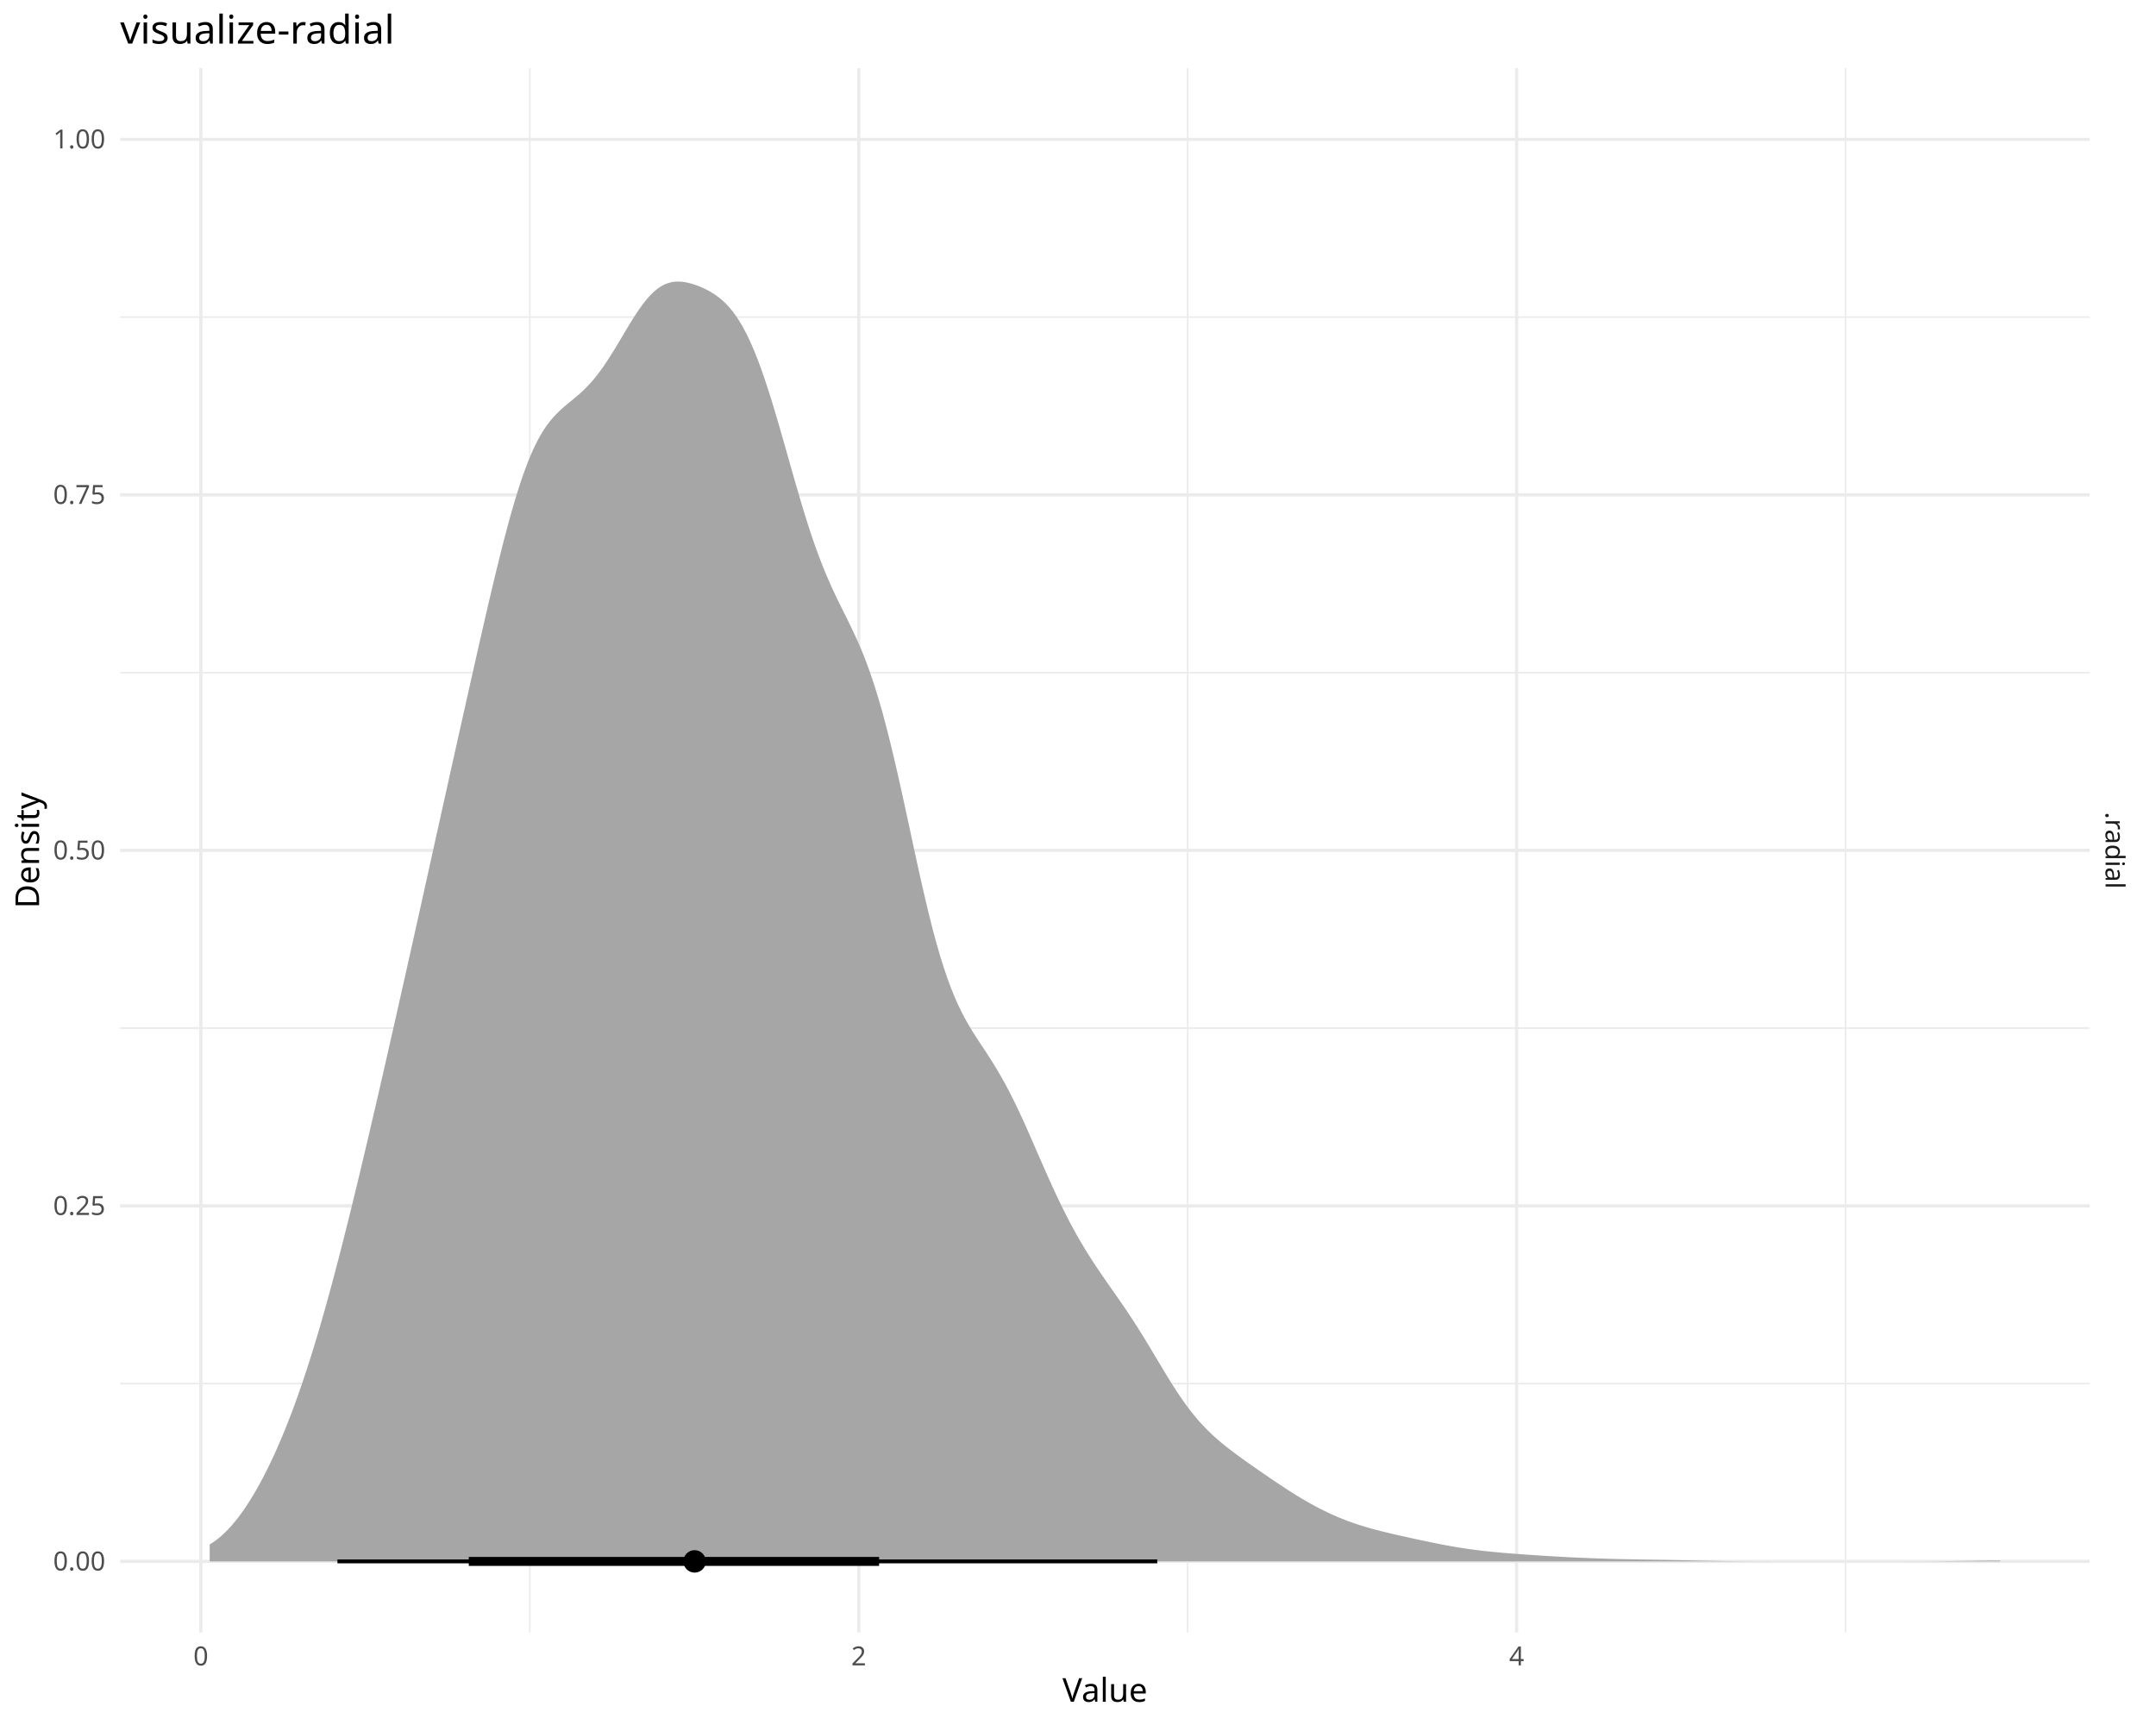
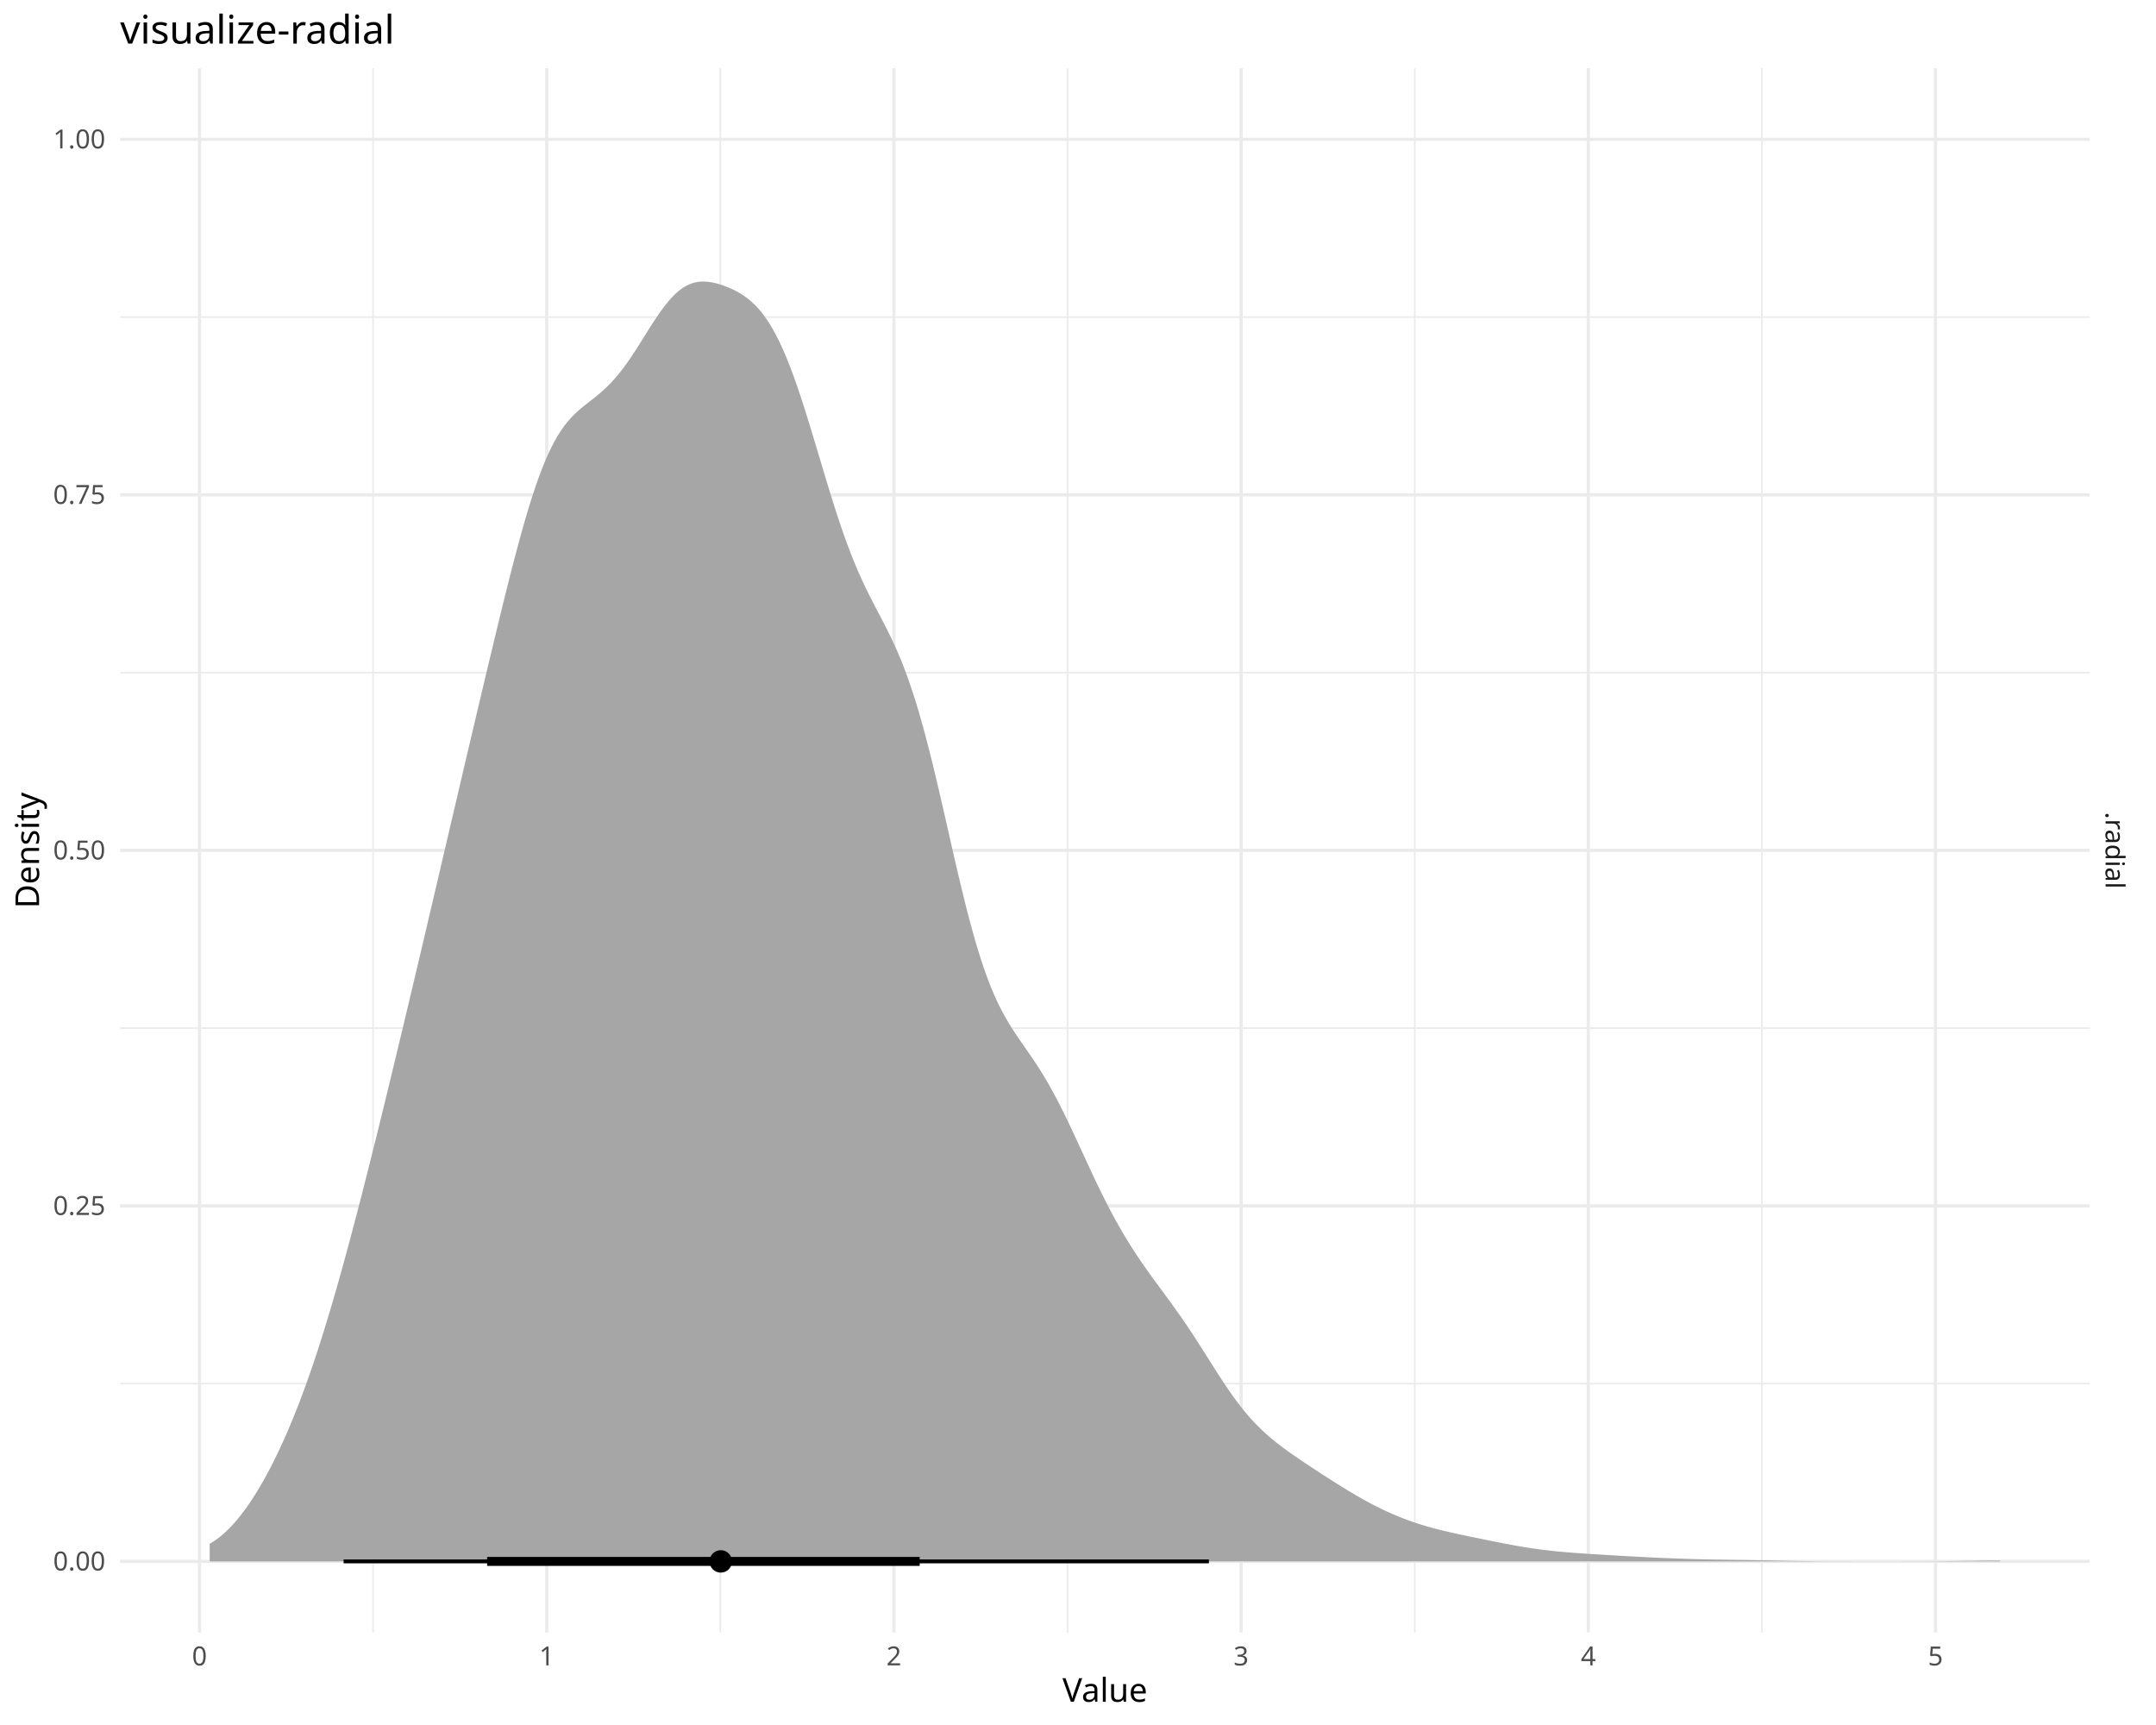
<svg xmlns="http://www.w3.org/2000/svg" class="svglite" data-engine-version="2.0" width="720.00pt" height="576.00pt" viewBox="0 0 720.00 576.00">
  <defs>
    <style type="text/css">
    .svglite line, .svglite polyline, .svglite polygon, .svglite path, .svglite rect, .svglite circle {
      fill: none;
      stroke: #000000;
      stroke-linecap: round;
      stroke-linejoin: round;
      stroke-miterlimit: 10.00;
    }
  </style>
  </defs>
  <rect width="100%" height="100%" style="stroke: none; fill: #FFFFFF;" />
  <defs>
    <clipPath id="cpMC4wMHw3MjAuMDB8MC4wMHw1NzYuMDA=">
      <rect x="0.00" y="0.00" width="720.00" height="576.00" />
    </clipPath>
  </defs>
  <g clip-path="url(#cpMC4wMHw3MjAuMDB8MC4wMHw1NzYuMDA=)">
</g>
  <defs>
    <clipPath id="cpNDAuMTN8Njk3Ljg3fDIyLjc4fDU0NS4xMQ==">
      <rect x="40.13" y="22.78" width="657.74" height="522.33" />
    </clipPath>
  </defs>
  <g clip-path="url(#cpNDAuMTN8Njk3Ljg3fDIyLjc4fDU0NS4xMQ==)">
    <polyline points="40.13,462.01 697.87,462.01 " style="stroke-width: 0.53; stroke: #EBEBEB; stroke-linecap: butt;" />
    <polyline points="40.13,343.30 697.87,343.30 " style="stroke-width: 0.53; stroke: #EBEBEB; stroke-linecap: butt;" />
    <polyline points="40.13,224.59 697.87,224.59 " style="stroke-width: 0.53; stroke: #EBEBEB; stroke-linecap: butt;" />
    <polyline points="40.13,105.88 697.87,105.88 " style="stroke-width: 0.53; stroke: #EBEBEB; stroke-linecap: butt;" />
-     <polyline points="176.93,545.11 176.93,22.78 " style="stroke-width: 0.53; stroke: #EBEBEB; stroke-linecap: butt;" />
-     <polyline points="396.63,545.11 396.63,22.78 " style="stroke-width: 0.53; stroke: #EBEBEB; stroke-linecap: butt;" />
-     <polyline points="616.33,545.11 616.33,22.78 " style="stroke-width: 0.53; stroke: #EBEBEB; stroke-linecap: butt;" />
+     <polyline points="124.60,545.11 124.60,22.78 " style="stroke-width: 0.53; stroke: #EBEBEB; stroke-linecap: butt;" />
+     <polyline points="240.55,545.11 240.55,22.78 " style="stroke-width: 0.53; stroke: #EBEBEB; stroke-linecap: butt;" />
+     <polyline points="356.50,545.11 356.50,22.78 " style="stroke-width: 0.53; stroke: #EBEBEB; stroke-linecap: butt;" />
+     <polyline points="472.45,545.11 472.45,22.78 " style="stroke-width: 0.53; stroke: #EBEBEB; stroke-linecap: butt;" />
+     <polyline points="588.39,545.11 588.39,22.78 " style="stroke-width: 0.53; stroke: #EBEBEB; stroke-linecap: butt;" />
    <polyline points="40.13,521.37 697.87,521.37 " style="stroke-width: 1.07; stroke: #EBEBEB; stroke-linecap: butt;" />
    <polyline points="40.13,402.66 697.87,402.66 " style="stroke-width: 1.07; stroke: #EBEBEB; stroke-linecap: butt;" />
    <polyline points="40.13,283.95 697.87,283.95 " style="stroke-width: 1.07; stroke: #EBEBEB; stroke-linecap: butt;" />
    <polyline points="40.13,165.24 697.87,165.24 " style="stroke-width: 1.07; stroke: #EBEBEB; stroke-linecap: butt;" />
    <polyline points="40.13,46.53 697.87,46.53 " style="stroke-width: 1.07; stroke: #EBEBEB; stroke-linecap: butt;" />
-     <polyline points="67.08,545.11 67.08,22.78 " style="stroke-width: 1.07; stroke: #EBEBEB; stroke-linecap: butt;" />
-     <polyline points="286.78,545.11 286.78,22.78 " style="stroke-width: 1.07; stroke: #EBEBEB; stroke-linecap: butt;" />
-     <polyline points="506.48,545.11 506.48,22.78 " style="stroke-width: 1.07; stroke: #EBEBEB; stroke-linecap: butt;" />
-     <polygon points="70.03,515.71 71.23,514.95 72.42,514.09 73.62,513.12 74.81,512.04 76.01,510.85 77.21,509.56 78.40,508.16 79.60,506.65 80.79,505.03 81.99,503.31 83.18,501.48 84.38,499.55 85.58,497.51 86.77,495.37 87.97,493.13 89.16,490.79 90.36,488.33 91.56,485.77 92.75,483.10 93.95,480.33 95.14,477.44 96.34,474.44 97.54,471.32 98.73,468.09 99.93,464.73 101.12,461.26 102.32,457.67 103.51,453.96 104.71,450.13 105.91,446.17 107.10,442.11 108.30,437.93 109.49,433.64 110.69,429.25 111.89,424.77 113.08,420.20 114.28,415.55 115.47,410.82 116.67,406.02 117.87,401.16 119.06,396.24 120.26,391.27 121.45,386.25 122.65,381.19 123.84,376.08 125.04,370.95 126.24,365.78 127.43,360.58 128.63,355.35 129.82,350.10 131.02,344.84 132.22,339.55 133.41,334.25 134.61,328.93 135.80,323.60 137.00,318.26 138.20,312.90 139.39,307.53 140.59,302.16 141.78,296.77 142.98,291.38 144.17,285.99 145.37,280.59 146.57,275.20 147.76,269.81 148.96,264.42 150.15,259.04 151.35,253.67 152.55,248.30 153.74,242.95 154.94,237.60 156.13,232.27 157.33,226.95 158.53,221.65 159.72,216.37 160.92,211.12 162.11,205.91 163.31,200.76 164.51,195.68 165.70,190.70 166.90,185.83 168.09,181.10 169.29,176.53 170.48,172.16 171.68,167.99 172.88,164.06 174.07,160.38 175.27,156.97 176.46,153.84 177.66,150.98 178.86,148.41 180.05,146.10 181.25,144.06 182.44,142.26 183.64,140.67 184.84,139.26 186.03,138.00 187.23,136.85 188.42,135.79 189.62,134.79 190.81,133.81 192.01,132.82 193.21,131.80 194.40,130.73 195.60,129.57 196.79,128.33 197.99,126.99 199.19,125.53 200.38,123.97 201.58,122.29 202.77,120.52 203.97,118.66 205.17,116.73 206.36,114.75 207.56,112.74 208.75,110.73 209.95,108.74 211.14,106.79 212.34,104.92 213.54,103.14 214.73,101.49 215.93,99.97 217.12,98.63 218.32,97.45 219.52,96.45 220.71,95.63 221.91,94.99 223.10,94.52 224.30,94.21 225.50,94.04 226.69,94.01 227.89,94.09 229.08,94.27 230.28,94.54 231.47,94.88 232.67,95.29 233.87,95.75 235.06,96.28 236.26,96.88 237.45,97.55 238.65,98.30 239.85,99.15 241.04,100.12 242.24,101.23 243.43,102.49 244.63,103.93 245.83,105.55 247.02,107.39 248.22,109.44 249.41,111.71 250.61,114.23 251.80,116.97 253.00,119.97 254.20,123.20 255.39,126.65 256.59,130.28 257.78,134.08 258.98,138.03 260.18,142.10 261.37,146.26 262.57,150.46 263.76,154.69 264.96,158.90 266.16,163.06 267.35,167.13 268.55,171.10 269.74,174.92 270.94,178.58 272.13,182.06 273.33,185.36 274.53,188.48 275.72,191.43 276.92,194.21 278.11,196.87 279.31,199.41 280.51,201.87 281.70,204.28 282.90,206.68 284.09,209.12 285.29,211.64 286.49,214.27 287.68,217.04 288.88,220.01 290.07,223.20 291.27,226.63 292.46,230.32 293.66,234.27 294.86,238.48 296.05,242.96 297.25,247.69 298.44,252.64 299.64,257.79 300.84,263.11 302.03,268.55 303.23,274.08 304.42,279.63 305.62,285.17 306.82,290.63 308.01,295.96 309.21,301.12 310.40,306.07 311.60,310.76 312.79,315.18 313.99,319.30 315.19,323.12 316.38,326.65 317.58,329.88 318.77,332.83 319.97,335.53 321.17,338.00 322.36,340.27 323.56,342.38 324.75,344.36 325.95,346.25 327.15,348.08 328.34,349.89 329.54,351.71 330.73,353.56 331.93,355.46 333.12,357.43 334.32,359.48 335.52,361.62 336.71,363.86 337.91,366.19 339.10,368.61 340.30,371.12 341.50,373.70 342.69,376.35 343.89,379.05 345.08,381.78 346.28,384.52 347.48,387.27 348.67,390.00 349.87,392.70 351.06,395.35 352.26,397.96 353.46,400.50 354.65,402.97 355.85,405.37 357.04,407.70 358.24,409.94 359.43,412.11 360.63,414.20 361.83,416.22 363.02,418.18 364.22,420.07 365.41,421.92 366.61,423.72 367.81,425.48 369.00,427.22 370.20,428.94 371.39,430.64 372.59,432.35 373.79,434.07 374.98,435.80 376.18,437.56 377.37,439.35 378.57,441.17 379.76,443.03 380.96,444.93 382.16,446.87 383.35,448.83 384.55,450.82 385.74,452.82 386.94,454.82 388.14,456.82 389.33,458.80 390.53,460.75 391.72,462.66 392.92,464.51 394.12,466.31 395.31,468.04 396.51,469.69 397.70,471.26 398.90,472.75 400.09,474.17 401.29,475.50 402.49,476.77 403.68,477.97 404.88,479.11 406.07,480.19 407.27,481.23 408.47,482.23 409.66,483.19 410.86,484.12 412.05,485.02 413.25,485.91 414.45,486.78 415.64,487.64 416.84,488.49 418.03,489.33 419.23,490.16 420.42,490.99 421.62,491.82 422.82,492.64 424.01,493.46 425.21,494.27 426.40,495.08 427.60,495.87 428.80,496.66 429.99,497.44 431.19,498.21 432.38,498.96 433.58,499.70 434.78,500.42 435.97,501.12 437.17,501.80 438.36,502.47 439.56,503.11 440.75,503.74 441.95,504.34 443.15,504.92 444.34,505.48 445.54,506.02 446.73,506.54 447.93,507.03 449.13,507.51 450.32,507.96 451.52,508.39 452.71,508.80 453.91,509.20 455.11,509.57 456.30,509.93 457.50,510.28 458.69,510.61 459.89,510.92 461.08,511.23 462.28,511.53 463.48,511.82 464.67,512.10 465.87,512.38 467.06,512.65 468.26,512.92 469.46,513.19 470.65,513.45 471.85,513.71 473.04,513.97 474.24,514.23 475.44,514.48 476.63,514.73 477.83,514.98 479.02,515.22 480.22,515.46 481.41,515.70 482.61,515.93 483.81,516.15 485.00,516.36 486.20,516.57 487.39,516.77 488.59,516.95 489.79,517.13 490.98,517.30 492.18,517.47 493.37,517.62 494.57,517.76 495.77,517.90 496.96,518.03 498.16,518.15 499.35,518.27 500.55,518.38 501.74,518.49 502.94,518.59 504.14,518.69 505.33,518.78 506.53,518.87 507.72,518.96 508.92,519.05 510.12,519.13 511.31,519.21 512.51,519.29 513.70,519.37 514.90,519.45 516.10,519.53 517.29,519.60 518.49,519.67 519.68,519.74 520.88,519.81 522.08,519.87 523.27,519.94 524.47,520.00 525.66,520.05 526.86,520.11 528.05,520.16 529.25,520.21 530.45,520.26 531.64,520.31 532.84,520.35 534.03,520.40 535.23,520.43 536.43,520.47 537.62,520.51 538.82,520.54 540.01,520.57 541.21,520.60 542.41,520.62 543.60,520.65 544.80,520.67 545.99,520.69 547.19,520.72 548.38,520.74 549.58,520.76 550.78,520.78 551.97,520.80 553.17,520.82 554.36,520.84 555.56,520.86 556.76,520.88 557.95,520.90 559.15,520.93 560.34,520.95 561.54,520.98 562.74,521.00 563.93,521.03 565.13,521.06 566.32,521.09 567.52,521.11 568.71,521.14 569.91,521.17 571.11,521.19 572.30,521.21 573.50,521.23 574.69,521.25 575.89,521.27 577.09,521.29 578.28,521.30 579.48,521.31 580.67,521.32 581.87,521.33 583.07,521.34 584.26,521.35 585.46,521.35 586.65,521.36 587.85,521.36 589.04,521.36 590.24,521.36 591.44,521.37 592.63,521.37 593.83,521.37 595.02,521.37 596.22,521.37 597.42,521.37 598.61,521.37 599.81,521.37 601.00,521.37 602.20,521.37 603.40,521.37 604.59,521.37 605.79,521.37 606.98,521.37 608.18,521.37 609.37,521.37 610.57,521.37 611.77,521.37 612.96,521.37 614.16,521.37 615.35,521.37 616.55,521.37 617.75,521.37 618.94,521.37 620.14,521.37 621.33,521.37 622.53,521.37 623.73,521.37 624.92,521.37 626.12,521.37 627.31,521.37 628.51,521.37 629.70,521.37 630.90,521.37 632.10,521.37 633.29,521.37 634.49,521.37 635.68,521.37 636.88,521.36 638.08,521.36 639.27,521.36 640.47,521.36 641.66,521.35 642.86,521.35 644.06,521.34 645.25,521.34 646.45,521.33 647.64,521.32 648.84,521.31 650.03,521.30 651.23,521.28 652.43,521.27 653.62,521.25 654.82,521.24 656.01,521.22 657.21,521.20 658.41,521.18 659.60,521.17 660.80,521.15 661.99,521.14 663.19,521.12 664.39,521.11 665.58,521.11 666.78,521.10 667.97,521.10 667.97,521.37 666.78,521.37 665.58,521.37 664.39,521.37 663.19,521.37 661.99,521.37 660.80,521.37 659.60,521.37 658.41,521.37 657.21,521.37 656.01,521.37 654.82,521.37 653.62,521.37 652.43,521.37 651.23,521.37 650.03,521.37 648.84,521.37 647.64,521.37 646.45,521.37 645.25,521.37 644.06,521.37 642.86,521.37 641.66,521.37 640.47,521.37 639.27,521.37 638.08,521.37 636.88,521.37 635.68,521.37 634.49,521.37 633.29,521.37 632.10,521.37 630.90,521.37 629.70,521.37 628.51,521.37 627.31,521.37 626.12,521.37 624.92,521.37 623.73,521.37 622.53,521.37 621.33,521.37 620.14,521.37 618.94,521.37 617.75,521.37 616.55,521.37 615.35,521.37 614.16,521.37 612.96,521.37 611.77,521.37 610.57,521.37 609.37,521.37 608.18,521.37 606.98,521.37 605.79,521.37 604.59,521.37 603.40,521.37 602.20,521.37 601.00,521.37 599.81,521.37 598.61,521.37 597.42,521.37 596.22,521.37 595.02,521.37 593.83,521.37 592.63,521.37 591.44,521.37 590.24,521.37 589.04,521.37 587.85,521.37 586.65,521.37 585.46,521.37 584.26,521.37 583.07,521.37 581.87,521.37 580.67,521.37 579.48,521.37 578.28,521.37 577.09,521.37 575.89,521.37 574.69,521.37 573.50,521.37 572.30,521.37 571.11,521.37 569.91,521.37 568.71,521.37 567.52,521.37 566.32,521.37 565.13,521.37 563.93,521.37 562.74,521.37 561.54,521.37 560.34,521.37 559.15,521.37 557.95,521.37 556.76,521.37 555.56,521.37 554.36,521.37 553.17,521.37 551.97,521.37 550.78,521.37 549.58,521.37 548.38,521.37 547.19,521.37 545.99,521.37 544.80,521.37 543.60,521.37 542.41,521.37 541.21,521.37 540.01,521.37 538.82,521.37 537.62,521.37 536.43,521.37 535.23,521.37 534.03,521.37 532.84,521.37 531.64,521.37 530.45,521.37 529.25,521.37 528.05,521.37 526.86,521.37 525.66,521.37 524.47,521.37 523.27,521.37 522.08,521.37 520.88,521.37 519.68,521.37 518.49,521.37 517.29,521.37 516.10,521.37 514.90,521.37 513.70,521.37 512.51,521.37 511.31,521.37 510.12,521.37 508.92,521.37 507.72,521.37 506.53,521.37 505.33,521.37 504.14,521.37 502.94,521.37 501.74,521.37 500.55,521.37 499.35,521.37 498.16,521.37 496.96,521.37 495.77,521.37 494.57,521.37 493.37,521.37 492.18,521.37 490.98,521.37 489.79,521.37 488.59,521.37 487.39,521.37 486.20,521.37 485.00,521.37 483.81,521.37 482.61,521.37 481.41,521.37 480.22,521.37 479.02,521.37 477.83,521.37 476.63,521.37 475.44,521.37 474.24,521.37 473.04,521.37 471.85,521.37 470.65,521.37 469.46,521.37 468.26,521.37 467.06,521.37 465.87,521.37 464.67,521.37 463.48,521.37 462.28,521.37 461.08,521.37 459.89,521.37 458.69,521.37 457.50,521.37 456.30,521.37 455.11,521.37 453.91,521.37 452.71,521.37 451.52,521.37 450.32,521.37 449.13,521.37 447.93,521.37 446.73,521.37 445.54,521.37 444.34,521.37 443.15,521.37 441.95,521.37 440.75,521.37 439.56,521.37 438.36,521.37 437.17,521.37 435.97,521.37 434.78,521.37 433.58,521.37 432.38,521.37 431.19,521.37 429.99,521.37 428.80,521.37 427.60,521.37 426.40,521.37 425.21,521.37 424.01,521.37 422.82,521.37 421.62,521.37 420.42,521.37 419.23,521.37 418.03,521.37 416.84,521.37 415.64,521.37 414.45,521.37 413.25,521.37 412.05,521.37 410.86,521.37 409.66,521.37 408.47,521.37 407.27,521.37 406.07,521.37 404.88,521.37 403.68,521.37 402.49,521.37 401.29,521.37 400.09,521.37 398.90,521.37 397.70,521.37 396.51,521.37 395.31,521.37 394.12,521.37 392.92,521.37 391.72,521.37 390.53,521.37 389.33,521.37 388.14,521.37 386.94,521.37 385.74,521.37 384.55,521.37 383.35,521.37 382.16,521.37 380.96,521.37 379.76,521.37 378.57,521.37 377.37,521.37 376.18,521.37 374.98,521.37 373.79,521.37 372.59,521.37 371.39,521.37 370.20,521.37 369.00,521.37 367.81,521.37 366.61,521.37 365.41,521.37 364.22,521.37 363.02,521.37 361.83,521.37 360.63,521.37 359.43,521.37 358.24,521.37 357.04,521.37 355.85,521.37 354.65,521.37 353.46,521.37 352.26,521.37 351.06,521.37 349.87,521.37 348.67,521.37 347.48,521.37 346.28,521.37 345.08,521.37 343.89,521.37 342.69,521.37 341.50,521.37 340.30,521.37 339.10,521.37 337.91,521.37 336.71,521.37 335.52,521.37 334.32,521.37 333.12,521.37 331.93,521.37 330.73,521.37 329.54,521.37 328.34,521.37 327.15,521.37 325.95,521.37 324.75,521.37 323.56,521.37 322.36,521.37 321.17,521.37 319.97,521.37 318.77,521.37 317.58,521.37 316.38,521.37 315.19,521.37 313.99,521.37 312.79,521.37 311.60,521.37 310.40,521.37 309.21,521.37 308.01,521.37 306.82,521.37 305.62,521.37 304.42,521.37 303.23,521.37 302.03,521.37 300.84,521.37 299.64,521.37 298.44,521.37 297.25,521.37 296.05,521.37 294.86,521.37 293.66,521.37 292.46,521.37 291.27,521.37 290.07,521.37 288.88,521.37 287.68,521.37 286.49,521.37 285.29,521.37 284.09,521.37 282.90,521.37 281.70,521.37 280.51,521.37 279.31,521.37 278.11,521.37 276.92,521.37 275.72,521.37 274.53,521.37 273.33,521.37 272.13,521.37 270.94,521.37 269.74,521.37 268.55,521.37 267.35,521.37 266.16,521.37 264.96,521.37 263.76,521.37 262.57,521.37 261.37,521.37 260.18,521.37 258.98,521.37 257.78,521.37 256.59,521.37 255.39,521.37 254.20,521.37 253.00,521.37 251.80,521.37 250.61,521.37 249.41,521.37 248.22,521.37 247.02,521.37 245.83,521.37 244.63,521.37 243.43,521.37 242.24,521.37 241.04,521.37 239.85,521.37 238.65,521.37 237.45,521.37 236.26,521.37 235.06,521.37 233.87,521.37 232.67,521.37 231.47,521.37 230.28,521.37 229.08,521.37 227.89,521.37 226.69,521.37 225.50,521.37 224.30,521.37 223.10,521.37 221.91,521.37 220.71,521.37 219.52,521.37 218.32,521.37 217.12,521.37 215.93,521.37 214.73,521.37 213.54,521.37 212.34,521.37 211.14,521.37 209.95,521.37 208.75,521.37 207.56,521.37 206.36,521.37 205.17,521.37 203.97,521.37 202.77,521.37 201.58,521.37 200.38,521.37 199.19,521.37 197.99,521.37 196.79,521.37 195.60,521.37 194.40,521.37 193.21,521.37 192.01,521.37 190.81,521.37 189.62,521.37 188.42,521.37 187.23,521.37 186.03,521.37 184.84,521.37 183.64,521.37 182.44,521.37 181.25,521.37 180.05,521.37 178.86,521.37 177.66,521.37 176.46,521.37 175.27,521.37 174.07,521.37 172.88,521.37 171.68,521.37 170.48,521.37 169.29,521.37 168.09,521.37 166.90,521.37 165.70,521.37 164.51,521.37 163.31,521.37 162.11,521.37 160.92,521.37 159.72,521.37 158.53,521.37 157.33,521.37 156.13,521.37 154.94,521.37 153.74,521.37 152.55,521.37 151.35,521.37 150.15,521.37 148.96,521.37 147.76,521.37 146.57,521.37 145.37,521.37 144.17,521.37 142.98,521.37 141.78,521.37 140.59,521.37 139.39,521.37 138.20,521.37 137.00,521.37 135.80,521.37 134.61,521.37 133.41,521.37 132.22,521.37 131.02,521.37 129.82,521.37 128.63,521.37 127.43,521.37 126.24,521.37 125.04,521.37 123.84,521.37 122.65,521.37 121.45,521.37 120.26,521.37 119.06,521.37 117.87,521.37 116.67,521.37 115.47,521.37 114.28,521.37 113.08,521.37 111.89,521.37 110.69,521.37 109.49,521.37 108.30,521.37 107.10,521.37 105.91,521.37 104.71,521.37 103.51,521.37 102.32,521.37 101.12,521.37 99.93,521.37 98.73,521.37 97.54,521.37 96.34,521.37 95.14,521.37 93.95,521.37 92.75,521.37 91.56,521.37 90.36,521.37 89.16,521.37 87.97,521.37 86.77,521.37 85.58,521.37 84.38,521.37 83.18,521.37 81.99,521.37 80.79,521.37 79.60,521.37 78.40,521.37 77.21,521.37 76.01,521.37 74.81,521.37 73.62,521.37 72.42,521.37 71.23,521.37 70.03,521.37 " style="stroke-width: 2.13; stroke: none; fill: #A6A6A6;" />
-     <line x1="112.69" y1="521.37" x2="386.47" y2="521.37" style="stroke-width: 1.28; stroke-linecap: butt;" />
-     <line x1="156.55" y1="521.37" x2="293.58" y2="521.37" style="stroke-width: 2.99; stroke-linecap: butt;" />
-     <circle cx="231.97" cy="521.37" r="1.68" style="stroke-width: 1.06; fill: #000000;" />
-     <circle cx="231.97" cy="521.37" r="3.22" style="stroke-width: 1.06; fill: #000000;" />
+     <polyline points="66.63,545.11 66.63,22.78 " style="stroke-width: 1.07; stroke: #EBEBEB; stroke-linecap: butt;" />
+     <polyline points="182.58,545.11 182.58,22.78 " style="stroke-width: 1.07; stroke: #EBEBEB; stroke-linecap: butt;" />
+     <polyline points="298.53,545.11 298.53,22.78 " style="stroke-width: 1.07; stroke: #EBEBEB; stroke-linecap: butt;" />
+     <polyline points="414.47,545.11 414.47,22.78 " style="stroke-width: 1.07; stroke: #EBEBEB; stroke-linecap: butt;" />
+     <polyline points="530.42,545.11 530.42,22.78 " style="stroke-width: 1.07; stroke: #EBEBEB; stroke-linecap: butt;" />
+     <polyline points="646.37,545.11 646.37,22.78 " style="stroke-width: 1.07; stroke: #EBEBEB; stroke-linecap: butt;" />
+     <polygon points="70.03,515.48 71.23,514.76 72.42,513.94 73.62,513.03 74.81,512.01 76.01,510.89 77.21,509.68 78.40,508.36 79.60,506.95 80.79,505.44 81.99,503.84 83.18,502.14 84.38,500.34 85.58,498.46 86.77,496.48 87.97,494.40 89.16,492.24 90.36,489.98 91.56,487.63 92.75,485.17 93.95,482.62 95.14,479.98 96.34,477.23 97.54,474.38 98.73,471.43 99.93,468.38 101.12,465.21 102.32,461.94 103.51,458.56 104.71,455.07 105.91,451.47 107.10,447.77 108.30,443.96 109.49,440.05 110.69,436.04 111.89,431.94 113.08,427.75 114.28,423.48 115.47,419.13 116.67,414.71 117.87,410.22 119.06,405.67 120.26,401.07 121.45,396.41 122.65,391.70 123.84,386.95 125.04,382.16 126.24,377.34 127.43,372.48 128.63,367.59 129.82,362.68 131.02,357.74 132.22,352.78 133.41,347.80 134.61,342.81 135.80,337.79 137.00,332.77 138.20,327.73 139.39,322.67 140.59,317.61 141.78,312.53 142.98,307.44 144.17,302.35 145.37,297.24 146.57,292.14 147.76,287.02 148.96,281.91 150.15,276.80 151.35,271.68 152.55,266.58 153.74,261.47 154.94,256.37 156.13,251.29 157.33,246.20 158.53,241.13 159.72,236.07 160.92,231.02 162.11,225.99 163.31,220.97 164.51,215.98 165.70,211.01 166.90,206.08 168.09,201.21 169.29,196.39 170.48,191.66 171.68,187.02 172.88,182.50 174.07,178.12 175.27,173.89 176.46,169.85 177.66,166.01 178.86,162.40 180.05,159.02 181.25,155.89 182.44,153.00 183.64,150.37 184.84,147.99 186.03,145.85 187.23,143.94 188.42,142.24 189.62,140.73 190.81,139.38 192.01,138.16 193.21,137.06 194.40,136.04 195.60,135.08 196.79,134.15 197.99,133.22 199.19,132.26 200.38,131.27 201.58,130.21 202.77,129.09 203.97,127.88 205.17,126.57 206.36,125.18 207.56,123.68 208.75,122.09 209.95,120.41 211.14,118.65 212.34,116.82 213.54,114.94 214.73,113.03 215.93,111.12 217.12,109.22 218.32,107.36 219.52,105.57 220.71,103.85 221.91,102.24 223.10,100.74 224.30,99.38 225.50,98.17 226.69,97.11 227.89,96.21 229.08,95.47 230.28,94.90 231.47,94.48 232.67,94.20 233.87,94.04 235.06,94.01 236.26,94.08 237.45,94.24 238.65,94.48 239.85,94.79 241.04,95.16 242.24,95.59 243.43,96.07 244.63,96.60 245.83,97.20 247.02,97.87 248.22,98.62 249.41,99.47 250.61,100.43 251.80,101.52 253.00,102.75 254.20,104.13 255.39,105.70 256.59,107.45 257.78,109.39 258.98,111.54 260.18,113.90 261.37,116.47 262.57,119.24 263.76,122.23 264.96,125.42 266.16,128.79 267.35,132.33 268.55,136.01 269.74,139.81 270.94,143.70 272.13,147.66 273.33,151.66 274.53,155.66 275.72,159.64 276.92,163.57 278.11,167.42 279.31,171.17 280.51,174.80 281.70,178.27 282.90,181.59 284.09,184.74 285.29,187.74 286.49,190.58 287.68,193.27 288.88,195.83 290.07,198.28 291.27,200.65 292.46,202.96 293.66,205.24 294.86,207.52 296.05,209.85 297.25,212.25 298.44,214.77 299.64,217.43 300.84,220.27 302.03,223.29 303.23,226.54 304.42,230.01 305.62,233.71 306.82,237.66 308.01,241.84 309.21,246.25 310.40,250.87 311.60,255.68 312.79,260.66 313.99,265.76 315.19,270.97 316.38,276.22 317.58,281.49 318.77,286.71 319.97,291.86 321.17,296.88 322.36,301.74 323.56,306.40 324.75,310.84 325.95,315.03 327.15,318.96 328.34,322.62 329.54,326.02 330.73,329.15 331.93,332.02 333.12,334.65 334.32,337.06 335.52,339.28 336.71,341.35 337.91,343.28 339.10,345.12 340.30,346.90 341.50,348.63 342.69,350.34 343.89,352.07 345.08,353.82 346.28,355.63 347.48,357.49 348.67,359.43 349.87,361.45 351.06,363.57 352.26,365.77 353.46,368.05 354.65,370.40 355.85,372.83 357.04,375.31 358.24,377.84 359.43,380.41 360.63,383.00 361.83,385.59 363.02,388.19 364.22,390.76 365.41,393.31 366.61,395.82 367.81,398.27 369.00,400.67 370.20,403.01 371.39,405.28 372.59,407.48 373.79,409.62 374.98,411.68 376.18,413.68 377.37,415.62 378.57,417.49 379.76,419.32 380.96,421.09 382.16,422.82 383.35,424.51 384.55,426.18 385.74,427.82 386.94,429.45 388.14,431.07 389.33,432.70 390.53,434.33 391.72,435.98 392.92,437.65 394.12,439.34 395.31,441.06 396.51,442.82 397.70,444.61 398.90,446.43 400.09,448.28 401.29,450.15 402.49,452.04 403.68,453.93 404.88,455.83 406.07,457.71 407.27,459.57 408.47,461.40 409.66,463.19 410.86,464.93 412.05,466.61 413.25,468.23 414.45,469.79 415.64,471.28 416.84,472.70 418.03,474.05 419.23,475.33 420.42,476.54 421.62,477.70 422.82,478.79 424.01,479.84 425.21,480.84 426.40,481.81 427.60,482.73 428.80,483.63 429.99,484.50 431.19,485.35 432.38,486.19 433.58,487.01 434.78,487.82 435.97,488.62 437.17,489.41 438.36,490.20 439.56,490.99 440.75,491.76 441.95,492.54 443.15,493.31 444.34,494.08 445.54,494.84 446.73,495.59 447.93,496.34 449.13,497.07 450.32,497.80 451.52,498.52 452.71,499.22 453.91,499.91 455.11,500.59 456.30,501.25 457.50,501.89 458.69,502.52 459.89,503.13 461.08,503.72 462.28,504.30 463.48,504.85 464.67,505.39 465.87,505.90 467.06,506.40 468.26,506.88 469.46,507.34 470.65,507.78 471.85,508.20 473.04,508.60 474.24,508.99 475.44,509.35 476.63,509.70 477.83,510.04 479.02,510.36 480.22,510.67 481.41,510.97 482.61,511.26 483.81,511.54 485.00,511.81 486.20,512.08 487.39,512.34 488.59,512.59 489.79,512.85 490.98,513.10 492.18,513.34 493.37,513.59 494.57,513.83 495.77,514.08 496.96,514.32 498.16,514.56 499.35,514.80 500.55,515.03 501.74,515.27 502.94,515.50 504.14,515.72 505.33,515.95 506.53,516.16 507.72,516.37 508.92,516.57 510.12,516.76 511.31,516.95 512.51,517.12 513.70,517.29 514.90,517.45 516.10,517.60 517.29,517.74 518.49,517.87 519.68,517.99 520.88,518.11 522.08,518.22 523.27,518.32 524.47,518.42 525.66,518.51 526.86,518.60 528.05,518.68 529.25,518.76 530.45,518.84 531.64,518.92 532.84,518.99 534.03,519.07 535.23,519.14 536.43,519.21 537.62,519.28 538.82,519.36 540.01,519.43 541.21,519.50 542.41,519.56 543.60,519.63 544.80,519.70 545.99,519.76 547.19,519.83 548.38,519.89 549.58,519.95 550.78,520.01 551.97,520.07 553.17,520.13 554.36,520.18 555.56,520.23 556.76,520.28 557.95,520.33 559.15,520.38 560.34,520.42 561.54,520.46 562.74,520.50 563.93,520.54 565.13,520.58 566.32,520.61 567.52,520.64 568.71,520.67 569.91,520.70 571.11,520.72 572.30,520.75 573.50,520.77 574.69,520.79 575.89,520.81 577.09,520.83 578.28,520.85 579.48,520.87 580.67,520.89 581.87,520.90 583.07,520.92 584.26,520.94 585.46,520.96 586.65,520.98 587.85,521.01 589.04,521.03 590.24,521.05 591.44,521.07 592.63,521.10 593.83,521.12 595.02,521.14 596.22,521.17 597.42,521.19 598.61,521.21 599.81,521.23 601.00,521.25 602.20,521.26 603.40,521.28 604.59,521.29 605.79,521.31 606.98,521.32 608.18,521.33 609.37,521.33 610.57,521.34 611.77,521.35 612.96,521.35 614.16,521.36 615.35,521.36 616.55,521.36 617.75,521.36 618.94,521.37 620.14,521.37 621.33,521.37 622.53,521.37 623.73,521.37 624.92,521.37 626.12,521.37 627.31,521.37 628.51,521.37 629.70,521.37 630.90,521.37 632.10,521.37 633.29,521.37 634.49,521.37 635.68,521.36 636.88,521.36 638.08,521.36 639.27,521.36 640.47,521.35 641.66,521.35 642.86,521.34 644.06,521.34 645.25,521.33 646.45,521.32 647.64,521.31 648.84,521.30 650.03,521.29 651.23,521.27 652.43,521.26 653.62,521.24 654.82,521.23 656.01,521.21 657.21,521.19 658.41,521.18 659.60,521.16 660.80,521.15 661.99,521.13 663.19,521.12 664.39,521.11 665.58,521.11 666.78,521.10 667.97,521.10 667.97,521.37 666.78,521.37 665.58,521.37 664.39,521.37 663.19,521.37 661.99,521.37 660.80,521.37 659.60,521.37 658.41,521.37 657.21,521.37 656.01,521.37 654.82,521.37 653.62,521.37 652.43,521.37 651.23,521.37 650.03,521.37 648.84,521.37 647.64,521.37 646.45,521.37 645.25,521.37 644.06,521.37 642.86,521.37 641.66,521.37 640.47,521.37 639.27,521.37 638.08,521.37 636.88,521.37 635.68,521.37 634.49,521.37 633.29,521.37 632.10,521.37 630.90,521.37 629.70,521.37 628.51,521.37 627.31,521.37 626.12,521.37 624.92,521.37 623.73,521.37 622.53,521.37 621.33,521.37 620.14,521.37 618.94,521.37 617.75,521.37 616.55,521.37 615.35,521.37 614.16,521.37 612.96,521.37 611.77,521.37 610.57,521.37 609.37,521.37 608.18,521.37 606.98,521.37 605.79,521.37 604.59,521.37 603.40,521.37 602.20,521.37 601.00,521.37 599.81,521.37 598.61,521.37 597.42,521.37 596.22,521.37 595.02,521.37 593.83,521.37 592.63,521.37 591.44,521.37 590.24,521.37 589.04,521.37 587.85,521.37 586.65,521.37 585.46,521.37 584.26,521.37 583.07,521.37 581.87,521.37 580.67,521.37 579.48,521.37 578.28,521.37 577.09,521.37 575.89,521.37 574.69,521.37 573.50,521.37 572.30,521.37 571.11,521.37 569.91,521.37 568.71,521.37 567.52,521.37 566.32,521.37 565.13,521.37 563.93,521.37 562.74,521.37 561.54,521.37 560.34,521.37 559.15,521.37 557.95,521.37 556.76,521.37 555.56,521.37 554.36,521.37 553.17,521.37 551.97,521.37 550.78,521.37 549.58,521.37 548.38,521.37 547.19,521.37 545.99,521.37 544.80,521.37 543.60,521.37 542.41,521.37 541.21,521.37 540.01,521.37 538.82,521.37 537.62,521.37 536.43,521.37 535.23,521.37 534.03,521.37 532.84,521.37 531.64,521.37 530.45,521.37 529.25,521.37 528.05,521.37 526.86,521.37 525.66,521.37 524.47,521.37 523.27,521.37 522.08,521.37 520.88,521.37 519.68,521.37 518.49,521.37 517.29,521.37 516.10,521.37 514.90,521.37 513.70,521.37 512.51,521.37 511.31,521.37 510.12,521.37 508.92,521.37 507.72,521.37 506.53,521.37 505.33,521.37 504.14,521.37 502.94,521.37 501.74,521.37 500.55,521.37 499.35,521.37 498.16,521.37 496.96,521.37 495.77,521.37 494.57,521.37 493.37,521.37 492.18,521.37 490.98,521.37 489.79,521.37 488.59,521.37 487.39,521.37 486.20,521.37 485.00,521.37 483.81,521.37 482.61,521.37 481.41,521.37 480.22,521.37 479.02,521.37 477.83,521.37 476.63,521.37 475.44,521.37 474.24,521.37 473.04,521.37 471.85,521.37 470.65,521.37 469.46,521.37 468.26,521.37 467.06,521.37 465.87,521.37 464.67,521.37 463.48,521.37 462.28,521.37 461.08,521.37 459.89,521.37 458.69,521.37 457.50,521.37 456.30,521.37 455.11,521.37 453.91,521.37 452.71,521.37 451.52,521.37 450.32,521.37 449.13,521.37 447.93,521.37 446.73,521.37 445.54,521.37 444.34,521.37 443.15,521.37 441.95,521.37 440.75,521.37 439.56,521.37 438.36,521.37 437.17,521.37 435.97,521.37 434.78,521.37 433.58,521.37 432.38,521.37 431.19,521.37 429.99,521.37 428.80,521.37 427.60,521.37 426.40,521.37 425.21,521.37 424.01,521.37 422.82,521.37 421.62,521.37 420.42,521.37 419.23,521.37 418.03,521.37 416.84,521.37 415.64,521.37 414.45,521.37 413.25,521.37 412.05,521.37 410.86,521.37 409.66,521.37 408.47,521.37 407.27,521.37 406.07,521.37 404.88,521.37 403.68,521.37 402.49,521.37 401.29,521.37 400.09,521.37 398.90,521.37 397.70,521.37 396.51,521.37 395.31,521.37 394.12,521.37 392.92,521.37 391.72,521.37 390.53,521.37 389.33,521.37 388.14,521.37 386.94,521.37 385.74,521.37 384.55,521.37 383.35,521.37 382.16,521.37 380.96,521.37 379.76,521.37 378.57,521.37 377.37,521.37 376.18,521.37 374.98,521.37 373.79,521.37 372.59,521.37 371.39,521.37 370.20,521.37 369.00,521.37 367.81,521.37 366.61,521.37 365.41,521.37 364.22,521.37 363.02,521.37 361.83,521.37 360.63,521.37 359.43,521.37 358.24,521.37 357.04,521.37 355.85,521.37 354.65,521.37 353.46,521.37 352.26,521.37 351.06,521.37 349.87,521.37 348.67,521.37 347.48,521.37 346.28,521.37 345.08,521.37 343.89,521.37 342.69,521.37 341.50,521.37 340.30,521.37 339.10,521.37 337.91,521.37 336.71,521.37 335.52,521.37 334.32,521.37 333.12,521.37 331.93,521.37 330.73,521.37 329.54,521.37 328.34,521.37 327.15,521.37 325.95,521.37 324.75,521.37 323.56,521.37 322.36,521.37 321.17,521.37 319.97,521.37 318.77,521.37 317.58,521.37 316.38,521.37 315.19,521.37 313.99,521.37 312.79,521.37 311.60,521.37 310.40,521.37 309.21,521.37 308.01,521.37 306.82,521.37 305.62,521.37 304.42,521.37 303.23,521.37 302.03,521.37 300.84,521.37 299.64,521.37 298.44,521.37 297.25,521.37 296.05,521.37 294.86,521.37 293.66,521.37 292.46,521.37 291.27,521.37 290.07,521.37 288.88,521.37 287.68,521.37 286.49,521.37 285.29,521.37 284.09,521.37 282.90,521.37 281.70,521.37 280.51,521.37 279.31,521.37 278.11,521.37 276.92,521.37 275.72,521.37 274.53,521.37 273.33,521.37 272.13,521.37 270.94,521.37 269.74,521.37 268.55,521.37 267.35,521.37 266.16,521.37 264.96,521.37 263.76,521.37 262.57,521.37 261.37,521.37 260.18,521.37 258.98,521.37 257.78,521.37 256.59,521.37 255.39,521.37 254.20,521.37 253.00,521.37 251.80,521.37 250.61,521.37 249.41,521.37 248.22,521.37 247.02,521.37 245.83,521.37 244.63,521.37 243.43,521.37 242.24,521.37 241.04,521.37 239.85,521.37 238.65,521.37 237.45,521.37 236.26,521.37 235.06,521.37 233.87,521.37 232.67,521.37 231.47,521.37 230.28,521.37 229.08,521.37 227.89,521.37 226.69,521.37 225.50,521.37 224.30,521.37 223.10,521.37 221.91,521.37 220.71,521.37 219.52,521.37 218.32,521.37 217.12,521.37 215.93,521.37 214.73,521.37 213.54,521.37 212.34,521.37 211.14,521.37 209.95,521.37 208.75,521.37 207.56,521.37 206.36,521.37 205.17,521.37 203.97,521.37 202.77,521.37 201.58,521.37 200.38,521.37 199.19,521.37 197.99,521.37 196.79,521.37 195.60,521.37 194.40,521.37 193.21,521.37 192.01,521.37 190.81,521.37 189.62,521.37 188.42,521.37 187.23,521.37 186.03,521.37 184.84,521.37 183.64,521.37 182.44,521.37 181.25,521.37 180.05,521.37 178.86,521.37 177.66,521.37 176.46,521.37 175.27,521.37 174.07,521.37 172.88,521.37 171.68,521.37 170.48,521.37 169.29,521.37 168.09,521.37 166.90,521.37 165.70,521.37 164.51,521.37 163.31,521.37 162.11,521.37 160.92,521.37 159.72,521.37 158.53,521.37 157.33,521.37 156.13,521.37 154.94,521.37 153.74,521.37 152.55,521.37 151.35,521.37 150.15,521.37 148.96,521.37 147.76,521.37 146.57,521.37 145.37,521.37 144.17,521.37 142.98,521.37 141.78,521.37 140.59,521.37 139.39,521.37 138.20,521.37 137.00,521.37 135.80,521.37 134.61,521.37 133.41,521.37 132.22,521.37 131.02,521.37 129.82,521.37 128.63,521.37 127.43,521.37 126.24,521.37 125.04,521.37 123.84,521.37 122.65,521.37 121.45,521.37 120.26,521.37 119.06,521.37 117.87,521.37 116.67,521.37 115.47,521.37 114.28,521.37 113.08,521.37 111.89,521.37 110.69,521.37 109.49,521.37 108.30,521.37 107.10,521.37 105.91,521.37 104.71,521.37 103.51,521.37 102.32,521.37 101.12,521.37 99.93,521.37 98.73,521.37 97.54,521.37 96.34,521.37 95.14,521.37 93.95,521.37 92.75,521.37 91.56,521.37 90.36,521.37 89.16,521.37 87.97,521.37 86.77,521.37 85.58,521.37 84.38,521.37 83.18,521.37 81.99,521.37 80.79,521.37 79.60,521.37 78.40,521.37 77.21,521.37 76.01,521.37 74.81,521.37 73.62,521.37 72.42,521.37 71.23,521.37 70.03,521.37 " style="stroke-width: 2.13; stroke: none; fill: #A6A6A6;" />
+     <line x1="114.75" y1="521.37" x2="403.72" y2="521.37" style="stroke-width: 1.28; stroke-linecap: butt;" />
+     <line x1="162.68" y1="521.37" x2="307.14" y2="521.37" style="stroke-width: 2.99; stroke-linecap: butt;" />
+     <circle cx="240.70" cy="521.37" r="1.68" style="stroke-width: 1.06; fill: #000000;" />
+     <circle cx="240.70" cy="521.37" r="3.22" style="stroke-width: 1.06; fill: #000000;" />
  </g>
  <g clip-path="url(#cpMC4wMHw3MjAuMDB8MC4wMHw1NzYuMDA=)">
</g>
  <defs>
    <clipPath id="cpNjk3Ljg3fDcxNC41MnwyMi43OHw1NDUuMTE=">
      <rect x="697.87" y="22.78" width="16.65" height="522.33" />
    </clipPath>
  </defs>
  <g clip-path="url(#cpNjk3Ljg3fDcxNC41MnwyMi43OHw1NDUuMTE=)">
    <text transform="translate(703.17,283.95) rotate(90)" text-anchor="middle" style="font-size: 8.80px; fill: #1A1A1A; font-family: sans;" textLength="23.97px" lengthAdjust="spacingAndGlyphs">.radial</text>
  </g>
  <g clip-path="url(#cpMC4wMHw3MjAuMDB8MC4wMHw1NzYuMDA=)">
-     <text x="67.08" y="556.10" text-anchor="middle" style="font-size: 8.80px; fill: #4D4D4D; font-family: sans;" textLength="4.89px" lengthAdjust="spacingAndGlyphs">0</text>
-     <text x="286.78" y="556.10" text-anchor="middle" style="font-size: 8.80px; fill: #4D4D4D; font-family: sans;" textLength="4.89px" lengthAdjust="spacingAndGlyphs">2</text>
-     <text x="506.48" y="556.10" text-anchor="middle" style="font-size: 8.80px; fill: #4D4D4D; font-family: sans;" textLength="4.89px" lengthAdjust="spacingAndGlyphs">4</text>
+     <text x="66.63" y="556.10" text-anchor="middle" style="font-size: 8.80px; fill: #4D4D4D; font-family: sans;" textLength="4.89px" lengthAdjust="spacingAndGlyphs">0</text>
+     <text x="182.58" y="556.10" text-anchor="middle" style="font-size: 8.80px; fill: #4D4D4D; font-family: sans;" textLength="4.89px" lengthAdjust="spacingAndGlyphs">1</text>
+     <text x="298.53" y="556.10" text-anchor="middle" style="font-size: 8.80px; fill: #4D4D4D; font-family: sans;" textLength="4.89px" lengthAdjust="spacingAndGlyphs">2</text>
+     <text x="414.47" y="556.10" text-anchor="middle" style="font-size: 8.80px; fill: #4D4D4D; font-family: sans;" textLength="4.89px" lengthAdjust="spacingAndGlyphs">3</text>
+     <text x="530.42" y="556.10" text-anchor="middle" style="font-size: 8.80px; fill: #4D4D4D; font-family: sans;" textLength="4.89px" lengthAdjust="spacingAndGlyphs">4</text>
+     <text x="646.37" y="556.10" text-anchor="middle" style="font-size: 8.80px; fill: #4D4D4D; font-family: sans;" textLength="4.89px" lengthAdjust="spacingAndGlyphs">5</text>
    <text x="35.20" y="524.40" text-anchor="end" style="font-size: 8.80px; fill: #4D4D4D; font-family: sans;" textLength="17.13px" lengthAdjust="spacingAndGlyphs">0.00</text>
    <text x="35.20" y="405.69" text-anchor="end" style="font-size: 8.80px; fill: #4D4D4D; font-family: sans;" textLength="17.13px" lengthAdjust="spacingAndGlyphs">0.25</text>
    <text x="35.20" y="286.98" text-anchor="end" style="font-size: 8.80px; fill: #4D4D4D; font-family: sans;" textLength="17.13px" lengthAdjust="spacingAndGlyphs">0.50</text>
    <text x="35.20" y="168.26" text-anchor="end" style="font-size: 8.80px; fill: #4D4D4D; font-family: sans;" textLength="17.13px" lengthAdjust="spacingAndGlyphs">0.75</text>
    <text x="35.20" y="49.55" text-anchor="end" style="font-size: 8.80px; fill: #4D4D4D; font-family: sans;" textLength="17.13px" lengthAdjust="spacingAndGlyphs">1.00</text>
    <text x="369.00" y="568.24" text-anchor="middle" style="font-size: 11.00px; font-family: sans;" textLength="28.14px" lengthAdjust="spacingAndGlyphs">Value</text>
    <text transform="translate(13.05,283.95) rotate(-90)" text-anchor="middle" style="font-size: 11.00px; font-family: sans;" textLength="36.69px" lengthAdjust="spacingAndGlyphs">Density</text>
    <text x="40.13" y="14.56" style="font-size: 13.20px; font-family: sans;" textLength="87.31px" lengthAdjust="spacingAndGlyphs">visualize-radial</text>
  </g>
</svg>
